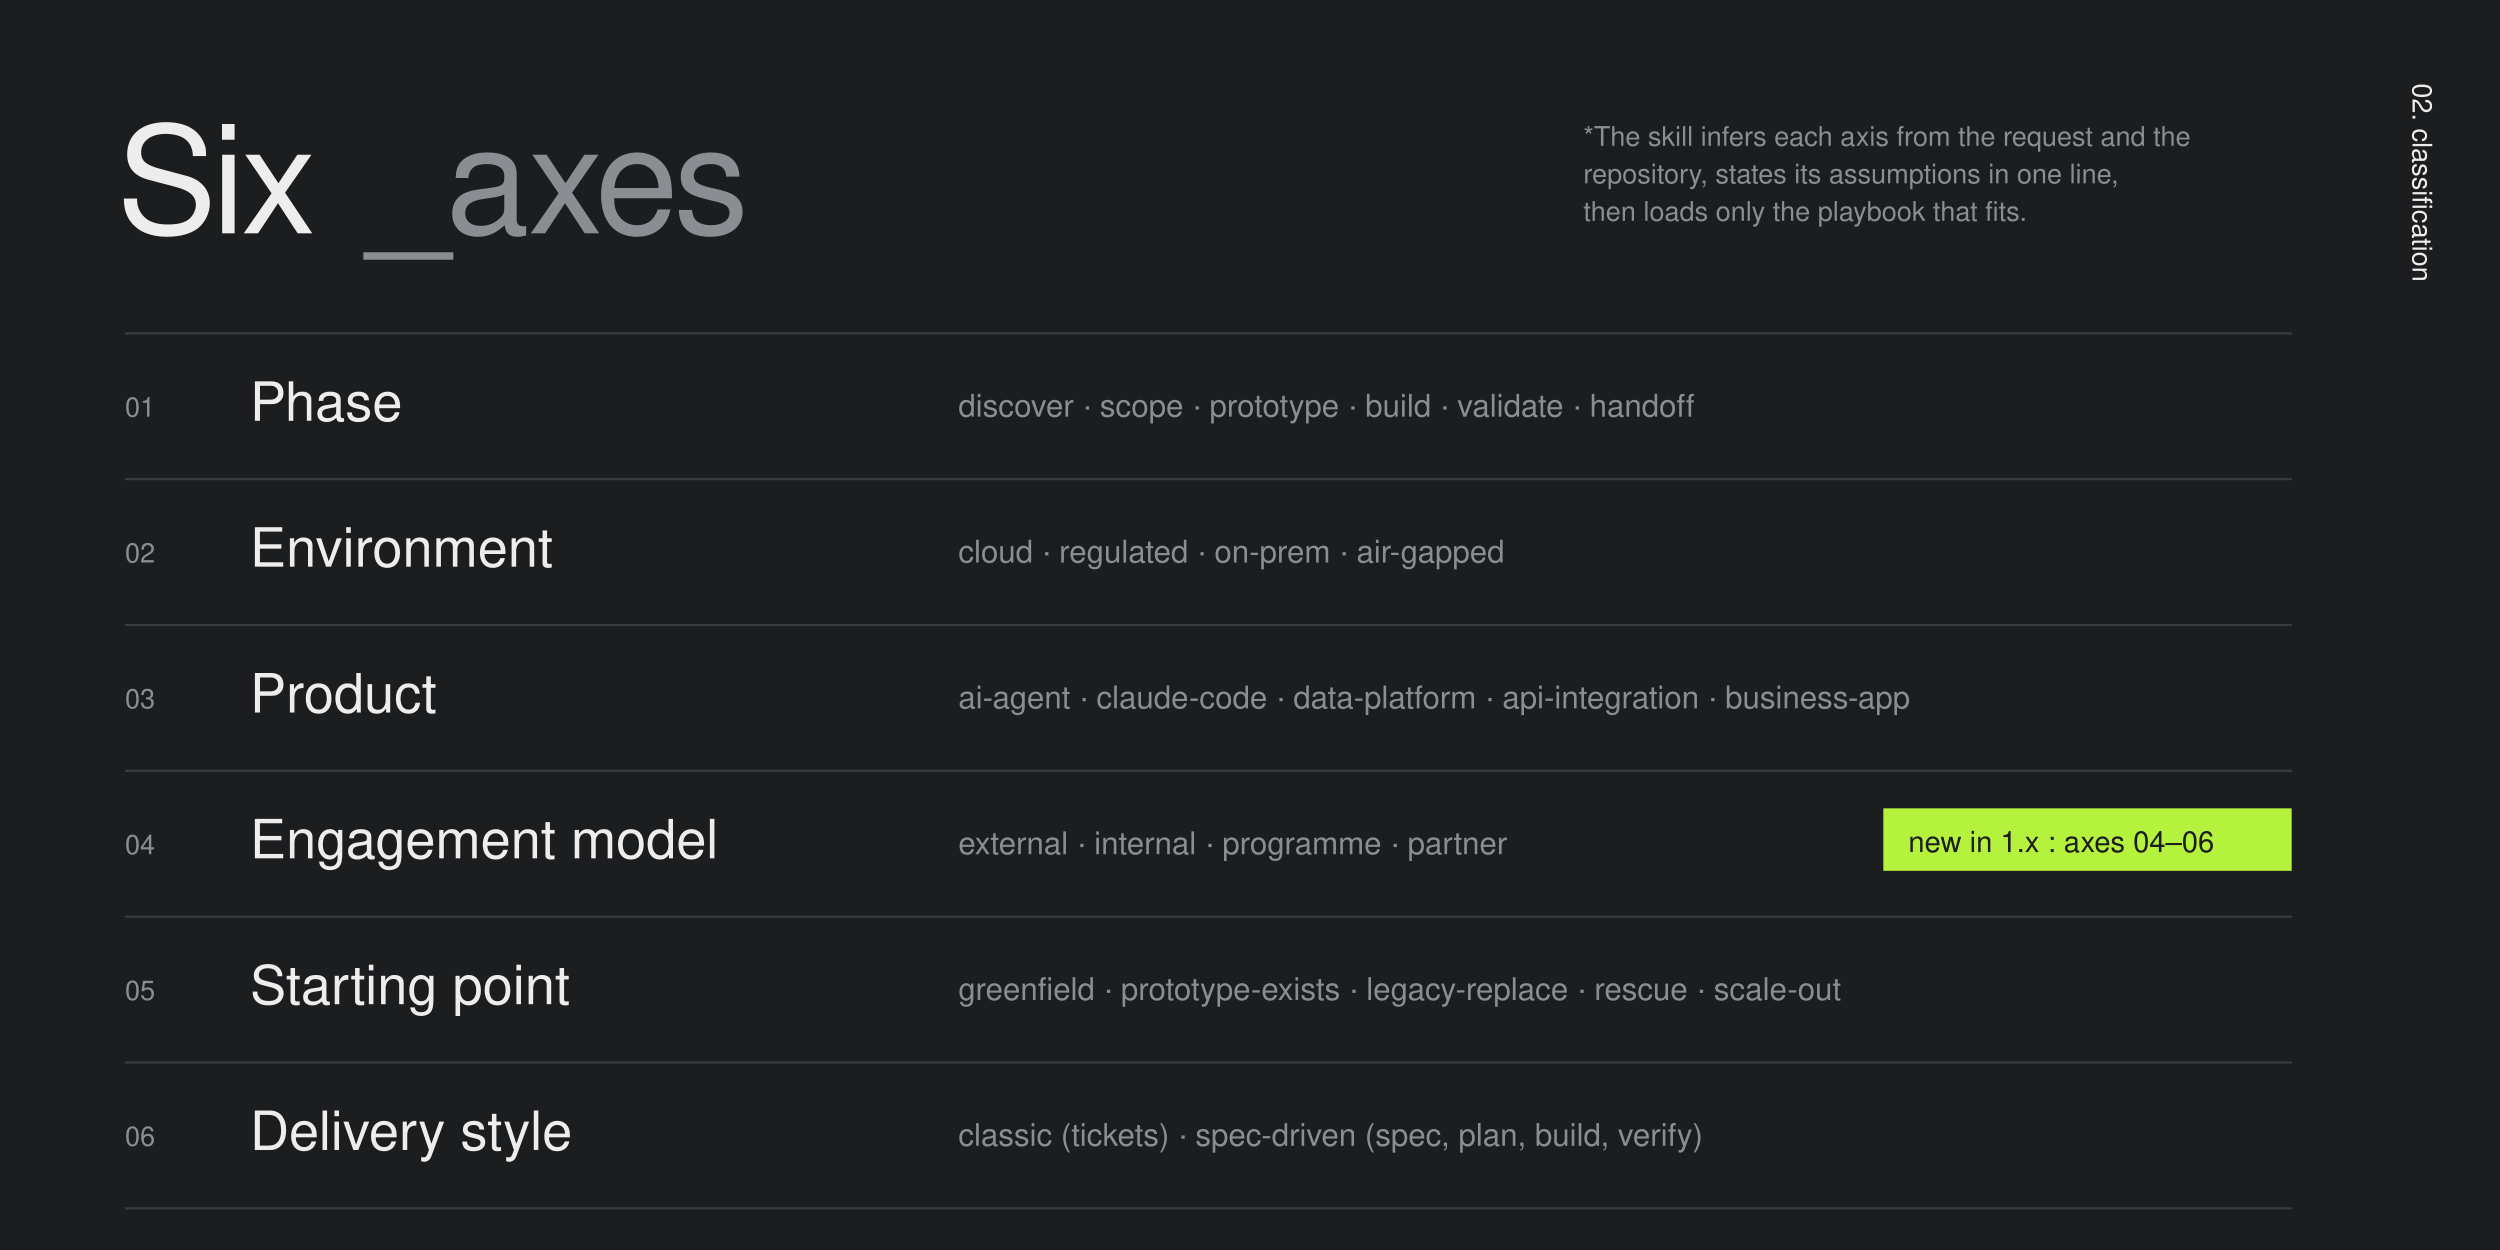
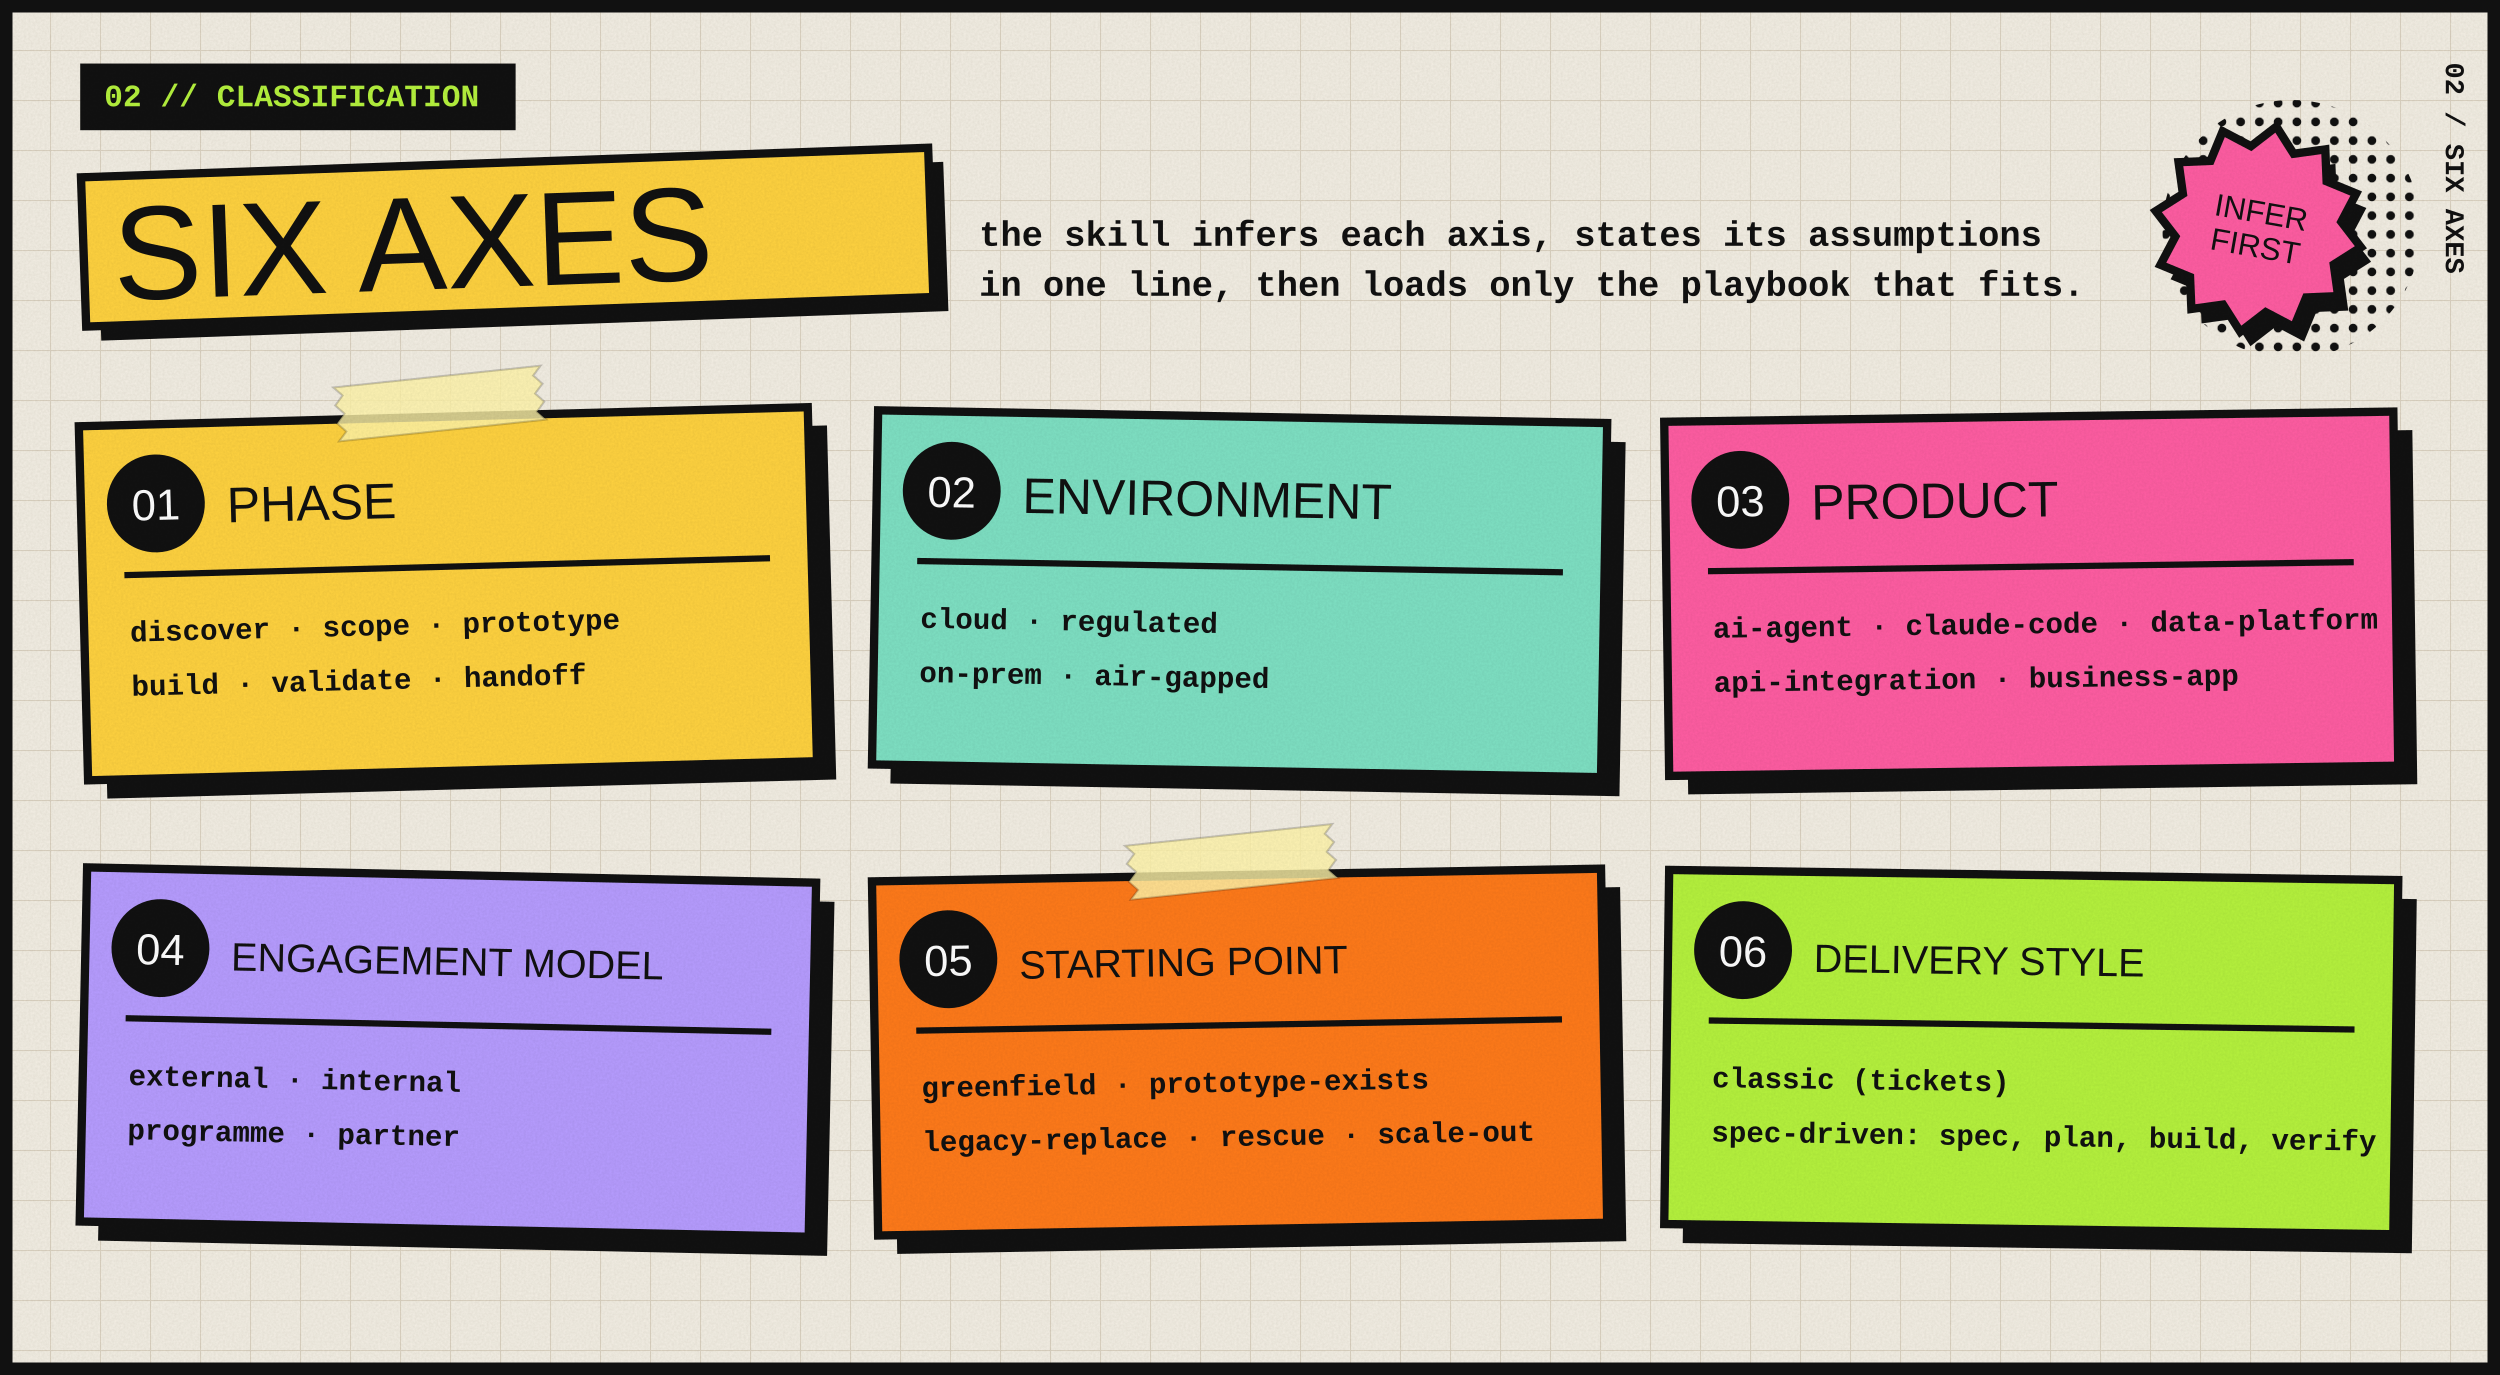
- <svg xmlns="http://www.w3.org/2000/svg" viewBox="0 0 1200 600" role="img" aria-labelledby="t d">
-   <rect width="1200" height="600" fill="#1C1D1F" />
-   <g font-family="Helvetica Neue, Helvetica, Arial, sans-serif">
-     <text transform="translate(1158 40) rotate(90)" fill="#EDEDED" font-size="13">02.   classification</text>
-     <text x="56" y="112" fill="#EDEDED" font-size="72" font-weight="500" letter-spacing="-2">Six</text>
-     <text x="176" y="112" fill="#8A8D91" font-size="72" font-weight="300" letter-spacing="-2">_axes</text>
-     <text x="760" y="70" fill="#8A8D91" font-size="13">*The skill infers each axis from the request and the</text>
-     <text x="760" y="88" fill="#8A8D91" font-size="13">repository, states its assumptions in one line,</text>
-     <text x="760" y="106" fill="#8A8D91" font-size="13">then loads only the playbook that fits.</text>
-     <g font-size="15">
-       <line x1="60" y1="160" x2="1100" y2="160" stroke="#3A3D41" />
-       <text x="60" y="200" fill="#8A8D91" font-size="13">01</text>
-       <text x="120" y="202" fill="#EDEDED" font-size="26" font-weight="500">Phase</text>
-       <text x="460" y="200" fill="#8A8D91">discover · scope · prototype · build · validate · handoff</text>
-       <line x1="60" y1="230" x2="1100" y2="230" stroke="#3A3D41" />
-       <text x="60" y="270" fill="#8A8D91" font-size="13">02</text>
-       <text x="120" y="272" fill="#EDEDED" font-size="26" font-weight="500">Environment</text>
-       <text x="460" y="270" fill="#8A8D91">cloud · regulated · on-prem · air-gapped</text>
-       <line x1="60" y1="300" x2="1100" y2="300" stroke="#3A3D41" />
-       <text x="60" y="340" fill="#8A8D91" font-size="13">03</text>
-       <text x="120" y="342" fill="#EDEDED" font-size="26" font-weight="500">Product</text>
-       <text x="460" y="340" fill="#8A8D91">ai-agent · claude-code · data-platform · api-integration · business-app</text>
-       <line x1="60" y1="370" x2="1100" y2="370" stroke="#3A3D41" />
-       <text x="60" y="410" fill="#8A8D91" font-size="13">04</text>
-       <text x="120" y="412" fill="#EDEDED" font-size="26" font-weight="500">Engagement model</text>
-       <text x="460" y="410" fill="#8A8D91">external · internal · programme · partner</text>
-       <line x1="60" y1="440" x2="1100" y2="440" stroke="#3A3D41" />
-       <text x="60" y="480" fill="#8A8D91" font-size="13">05</text>
-       <text x="120" y="482" fill="#EDEDED" font-size="26" font-weight="500">Starting point</text>
-       <text x="460" y="480" fill="#8A8D91">greenfield · prototype-exists · legacy-replace · rescue · scale-out</text>
-       <line x1="60" y1="510" x2="1100" y2="510" stroke="#3A3D41" />
-       <text x="60" y="550" fill="#8A8D91" font-size="13">06</text>
-       <text x="120" y="552" fill="#EDEDED" font-size="26" font-weight="500">Delivery style</text>
-       <text x="460" y="550" fill="#8A8D91">classic (tickets) · spec-driven (spec, plan, build, verify)</text>
-       <line x1="60" y1="580" x2="1100" y2="580" stroke="#3A3D41" />
-     </g>
-     <rect x="904" y="388" width="196" height="30" fill="#B5F23D" />
-     <text x="916" y="409" fill="#1C1D1F" font-size="14" font-weight="500">new in 1.x : axes 04–06</text>
+ <svg xmlns="http://www.w3.org/2000/svg" viewBox="0 0 1200 660" role="img" aria-labelledby="t d">
+   <defs>
+     <pattern id="grid" width="24" height="24" patternUnits="userSpaceOnUse">
+       <path d="M24 0H0V24" fill="none" stroke="#DCD3C2" stroke-width="1" />
+     </pattern>
+     <pattern id="dots" width="9" height="9" patternUnits="userSpaceOnUse">
+       <circle cx="4.5" cy="4.5" r="2.1" fill="#111111" />
+     </pattern>
+     <pattern id="dotsw" width="9" height="9" patternUnits="userSpaceOnUse">
+       <circle cx="4.5" cy="4.5" r="1.8" fill="#FFFFFF" opacity=".55" />
+     </pattern>
+     <pattern id="stripes" width="14" height="14" patternUnits="userSpaceOnUse" patternTransform="rotate(45)">
+       <rect width="7" height="14" fill="#111111" />
+     </pattern>
+     <filter id="grain" x="0" y="0" width="100%" height="100%">
+       <feTurbulence type="fractalNoise" baseFrequency=".9" numOctaves="2" seed="4" />
+       <feColorMatrix values="0 0 0 0 0  0 0 0 0 0  0 0 0 0 0  0 0 0 .07 0" />
+       <feComposite in2="SourceGraphic" operator="in" />
+     </filter>
+     <marker id="ah" viewBox="0 0 10 10" refX="7" refY="5" markerWidth="5" markerHeight="5" orient="auto-start-reverse">
+       <path d="M0 0L10 5L0 10z" fill="#111111" />
+     </marker>
+   </defs>
+   <rect width="1200" height="660" fill="#F3EEE3" />
+   <rect width="1200" height="660" fill="url(#grid)" />
+   <g transform="rotate(0 40 32)">
+     <rect x="40" y="32" width="206" height="29" fill="#111111" stroke="#111111" stroke-width="3" />
+     <text x="50" y="51" font-family="Courier New, Courier, monospace" font-size="15" fill="#B5F23D" text-anchor="start" font-weight="700">02 // CLASSIFICATION</text>
  </g>
+   <g transform="rotate(-2 243.44 113.84)">
+     <rect x="47" y="85" width="406.88" height="71.68" fill="#111111" />
+     <rect x="40" y="78" width="406.88" height="71.68" fill="#FFD23F" stroke="#111111" stroke-width="4" />
+     <text x="54" y="137.52" font-family="Arial Black, Arial, Helvetica, sans-serif" font-size="64" fill="#111111" text-anchor="start">SIX AXES</text>
+   </g>
+   <text x="470" y="118" font-family="Courier New, Courier, monospace" font-size="17" fill="#111111" text-anchor="start" font-weight="700">the skill infers each axis, states its assumptions</text>
+   <text x="470" y="142" font-family="Courier New, Courier, monospace" font-size="17" fill="#111111" text-anchor="start" font-weight="700">in one line, then loads only the playbook that fits.</text>
+   <circle cx="1100" cy="110" r="62" fill="url(#dots)" />
+   <g transform="rotate(10 1084 110)">
+     <polygon points="1134.0,110.0 1122.6,120.4 1127.3,135.0 1112.3,138.3 1109.0,153.3 1094.4,148.6 1084.0,160.0 1073.6,148.6 1059.0,153.3 1055.7,138.3 1040.7,135.0 1045.4,120.4 1034.0,110.0 1045.4,99.6 1040.7,85.0 1055.7,81.7 1059.0,66.7 1073.6,71.4 1084.0,60.0 1094.4,71.4 1109.0,66.7 1112.3,81.7 1127.3,85.0 1122.6,99.6" transform="translate(6 6)" fill="#111111" />
+     <polygon points="1134.0,110.0 1122.6,120.4 1127.3,135.0 1112.3,138.3 1109.0,153.3 1094.4,148.6 1084.0,160.0 1073.6,148.6 1059.0,153.3 1055.7,138.3 1040.7,135.0 1045.4,120.4 1034.0,110.0 1045.4,99.6 1040.7,85.0 1055.7,81.7 1059.0,66.7 1073.6,71.4 1084.0,60.0 1094.4,71.4 1109.0,66.7 1112.3,81.7 1127.3,85.0 1122.6,99.6" fill="#FF5DA2" stroke="#111111" stroke-width="4" />
+     <text x="1084" y="107.0" font-family="Arial Black, Arial, Helvetica, sans-serif" font-size="15" fill="#111111" text-anchor="middle">INFER</text>
+     <text x="1084" y="123.5" font-family="Arial Black, Arial, Helvetica, sans-serif" font-size="15" fill="#111111" text-anchor="middle">FIRST</text>
+   </g>
+   <g transform="rotate(-1.5 215.0 285.0)">
+     <rect x="49" y="209" width="350" height="170" fill="#111111" />
+     <rect x="40" y="200" width="350" height="170" fill="#FFD23F" stroke="#111111" stroke-width="4" />
+     <circle cx="76" cy="238" r="22" fill="#111111" stroke="#111111" stroke-width="3" />
+     <text x="76" y="245.92" font-family="Arial Black, Arial, Helvetica, sans-serif" font-size="20.9" fill="#FFFFFF" text-anchor="middle">01</text>
+     <text x="110" y="248" font-family="Arial Black, Arial, Helvetica, sans-serif" font-size="24" fill="#111111" text-anchor="start">PHASE</text>
+     <line x1="60" y1="272" x2="370" y2="272" stroke="#111111" stroke-width="3" />
+     <text x="62" y="304" font-family="Courier New, Courier, monospace" font-size="14" fill="#111111" text-anchor="start" font-weight="700">discover · scope · prototype</text>
+     <text x="62" y="330" font-family="Courier New, Courier, monospace" font-size="14" fill="#111111" text-anchor="start" font-weight="700">build · validate · handoff</text>
+   </g>
+   <g transform="translate(160 186) rotate(-6)">
+     <polygon points="0.0,0.0 100.0,0.0 96.0,4.3 100.0,8.7 96.0,13.0 100.0,17.3 96.0,21.7 100.0,26.0 0.0,26.0 4.0,21.7 0.0,17.3 4.0,13.0 0.0,8.7 4.0,4.3" fill="#FFF4A8" opacity=".82" stroke="#111111" stroke-opacity=".25" />
+   </g>
+   <g transform="rotate(1 595.0 285.0)">
+     <rect x="429" y="209" width="350" height="170" fill="#111111" />
+     <rect x="420" y="200" width="350" height="170" fill="#7EE0C3" stroke="#111111" stroke-width="4" />
+     <circle cx="456" cy="238" r="22" fill="#111111" stroke="#111111" stroke-width="3" />
+     <text x="456" y="245.92" font-family="Arial Black, Arial, Helvetica, sans-serif" font-size="20.9" fill="#FFFFFF" text-anchor="middle">02</text>
+     <text x="490" y="248" font-family="Arial Black, Arial, Helvetica, sans-serif" font-size="24" fill="#111111" text-anchor="start">ENVIRONMENT</text>
+     <line x1="440" y1="272" x2="750" y2="272" stroke="#111111" stroke-width="3" />
+     <text x="442" y="304" font-family="Courier New, Courier, monospace" font-size="14" fill="#111111" text-anchor="start" font-weight="700">cloud · regulated</text>
+     <text x="442" y="330" font-family="Courier New, Courier, monospace" font-size="14" fill="#111111" text-anchor="start" font-weight="700">on-prem · air-gapped</text>
+   </g>
+   <g transform="rotate(-0.8 975.0 285.0)">
+     <rect x="809" y="209" width="350" height="170" fill="#111111" />
+     <rect x="800" y="200" width="350" height="170" fill="#FF5DA2" stroke="#111111" stroke-width="4" />
+     <circle cx="836" cy="238" r="22" fill="#111111" stroke="#111111" stroke-width="3" />
+     <text x="836" y="245.92" font-family="Arial Black, Arial, Helvetica, sans-serif" font-size="20.9" fill="#FFFFFF" text-anchor="middle">03</text>
+     <text x="870" y="248" font-family="Arial Black, Arial, Helvetica, sans-serif" font-size="24" fill="#111111" text-anchor="start">PRODUCT</text>
+     <line x1="820" y1="272" x2="1130" y2="272" stroke="#111111" stroke-width="3" />
+     <text x="822" y="304" font-family="Courier New, Courier, monospace" font-size="14" fill="#111111" text-anchor="start" font-weight="700">ai-agent · claude-code · data-platform</text>
+     <text x="822" y="330" font-family="Courier New, Courier, monospace" font-size="14" fill="#111111" text-anchor="start" font-weight="700">api-integration · business-app</text>
+   </g>
+   <g transform="rotate(1.2 215.0 505.0)">
+     <rect x="49" y="429" width="350" height="170" fill="#111111" />
+     <rect x="40" y="420" width="350" height="170" fill="#B69CFF" stroke="#111111" stroke-width="4" />
+     <circle cx="76" cy="458" r="22" fill="#111111" stroke="#111111" stroke-width="3" />
+     <text x="76" y="465.92" font-family="Arial Black, Arial, Helvetica, sans-serif" font-size="20.9" fill="#FFFFFF" text-anchor="middle">04</text>
+     <text x="110" y="468" font-family="Arial Black, Arial, Helvetica, sans-serif" font-size="19" fill="#111111" text-anchor="start">ENGAGEMENT MODEL</text>
+     <line x1="60" y1="492" x2="370" y2="492" stroke="#111111" stroke-width="3" />
+     <text x="62" y="524" font-family="Courier New, Courier, monospace" font-size="14" fill="#111111" text-anchor="start" font-weight="700">external · internal</text>
+     <text x="62" y="550" font-family="Courier New, Courier, monospace" font-size="14" fill="#111111" text-anchor="start" font-weight="700">programme · partner</text>
+   </g>
+   <g transform="rotate(-1 595.0 505.0)">
+     <rect x="429" y="429" width="350" height="170" fill="#111111" />
+     <rect x="420" y="420" width="350" height="170" fill="#FF7A1A" stroke="#111111" stroke-width="4" />
+     <circle cx="456" cy="458" r="22" fill="#111111" stroke="#111111" stroke-width="3" />
+     <text x="456" y="465.92" font-family="Arial Black, Arial, Helvetica, sans-serif" font-size="20.9" fill="#FFFFFF" text-anchor="middle">05</text>
+     <text x="490" y="468" font-family="Arial Black, Arial, Helvetica, sans-serif" font-size="19" fill="#111111" text-anchor="start">STARTING POINT</text>
+     <line x1="440" y1="492" x2="750" y2="492" stroke="#111111" stroke-width="3" />
+     <text x="442" y="524" font-family="Courier New, Courier, monospace" font-size="14" fill="#111111" text-anchor="start" font-weight="700">greenfield · prototype-exists</text>
+     <text x="442" y="550" font-family="Courier New, Courier, monospace" font-size="14" fill="#111111" text-anchor="start" font-weight="700">legacy-replace · rescue · scale-out</text>
+   </g>
+   <g transform="translate(540 406) rotate(-6)">
+     <polygon points="0.0,0.0 100.0,0.0 96.0,4.3 100.0,8.7 96.0,13.0 100.0,17.3 96.0,21.7 100.0,26.0 0.0,26.0 4.0,21.7 0.0,17.3 4.0,13.0 0.0,8.7 4.0,4.3" fill="#FFF4A8" opacity=".82" stroke="#111111" stroke-opacity=".25" />
+   </g>
+   <g transform="rotate(0.8 975.0 505.0)">
+     <rect x="809" y="429" width="350" height="170" fill="#111111" />
+     <rect x="800" y="420" width="350" height="170" fill="#B5F23D" stroke="#111111" stroke-width="4" />
+     <circle cx="836" cy="458" r="22" fill="#111111" stroke="#111111" stroke-width="3" />
+     <text x="836" y="465.92" font-family="Arial Black, Arial, Helvetica, sans-serif" font-size="20.9" fill="#FFFFFF" text-anchor="middle">06</text>
+     <text x="870" y="468" font-family="Arial Black, Arial, Helvetica, sans-serif" font-size="19" fill="#111111" text-anchor="start">DELIVERY STYLE</text>
+     <line x1="820" y1="492" x2="1130" y2="492" stroke="#111111" stroke-width="3" />
+     <text x="822" y="524" font-family="Courier New, Courier, monospace" font-size="14" fill="#111111" text-anchor="start" font-weight="700">classic (tickets)</text>
+     <text x="822" y="550" font-family="Courier New, Courier, monospace" font-size="14" fill="#111111" text-anchor="start" font-weight="700">spec-driven: spec, plan, build, verify</text>
+   </g>
+   <text x="1174" y="30" font-family="Courier New, Courier, monospace" font-size="13" fill="#111111" text-anchor="start" font-weight="700" transform="rotate(90 1174 30)">02 / SIX AXES</text>
+   <rect width="1200" height="660" fill="#F3EEE3" filter="url(#grain)" />
+   <rect x="3" y="3" width="1194" height="654" fill="none" stroke="#111111" stroke-width="6" />
</svg>
